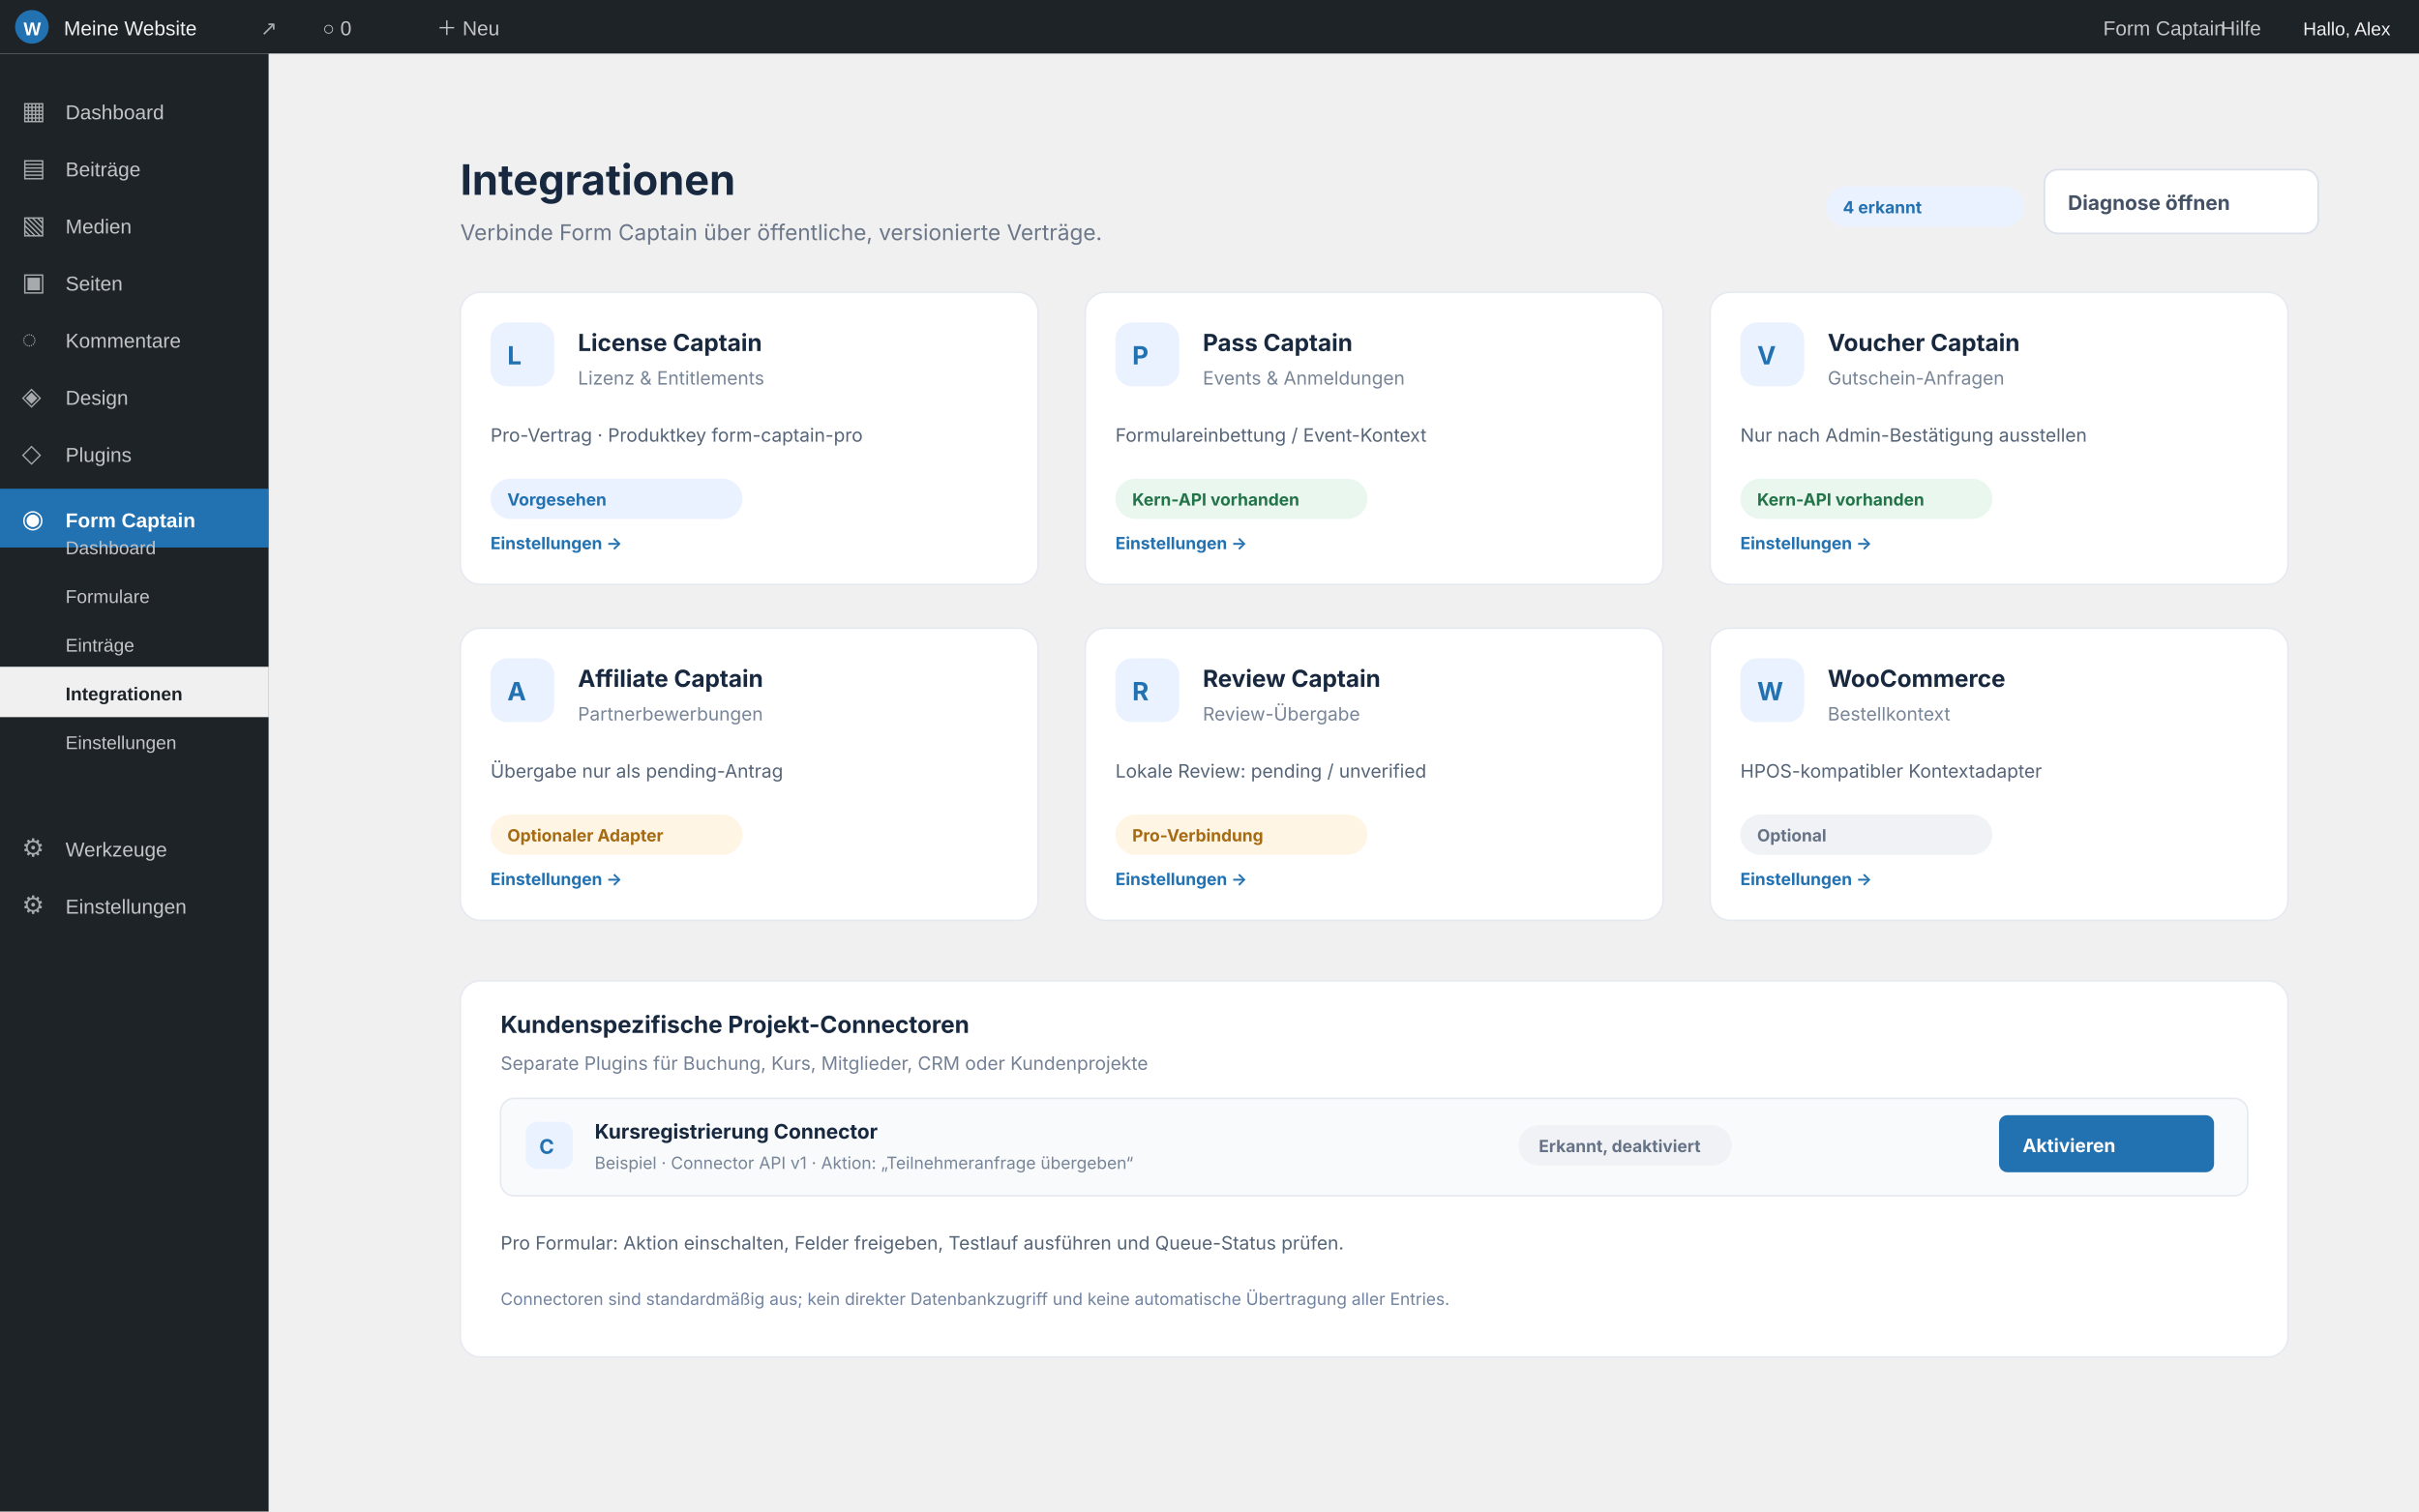
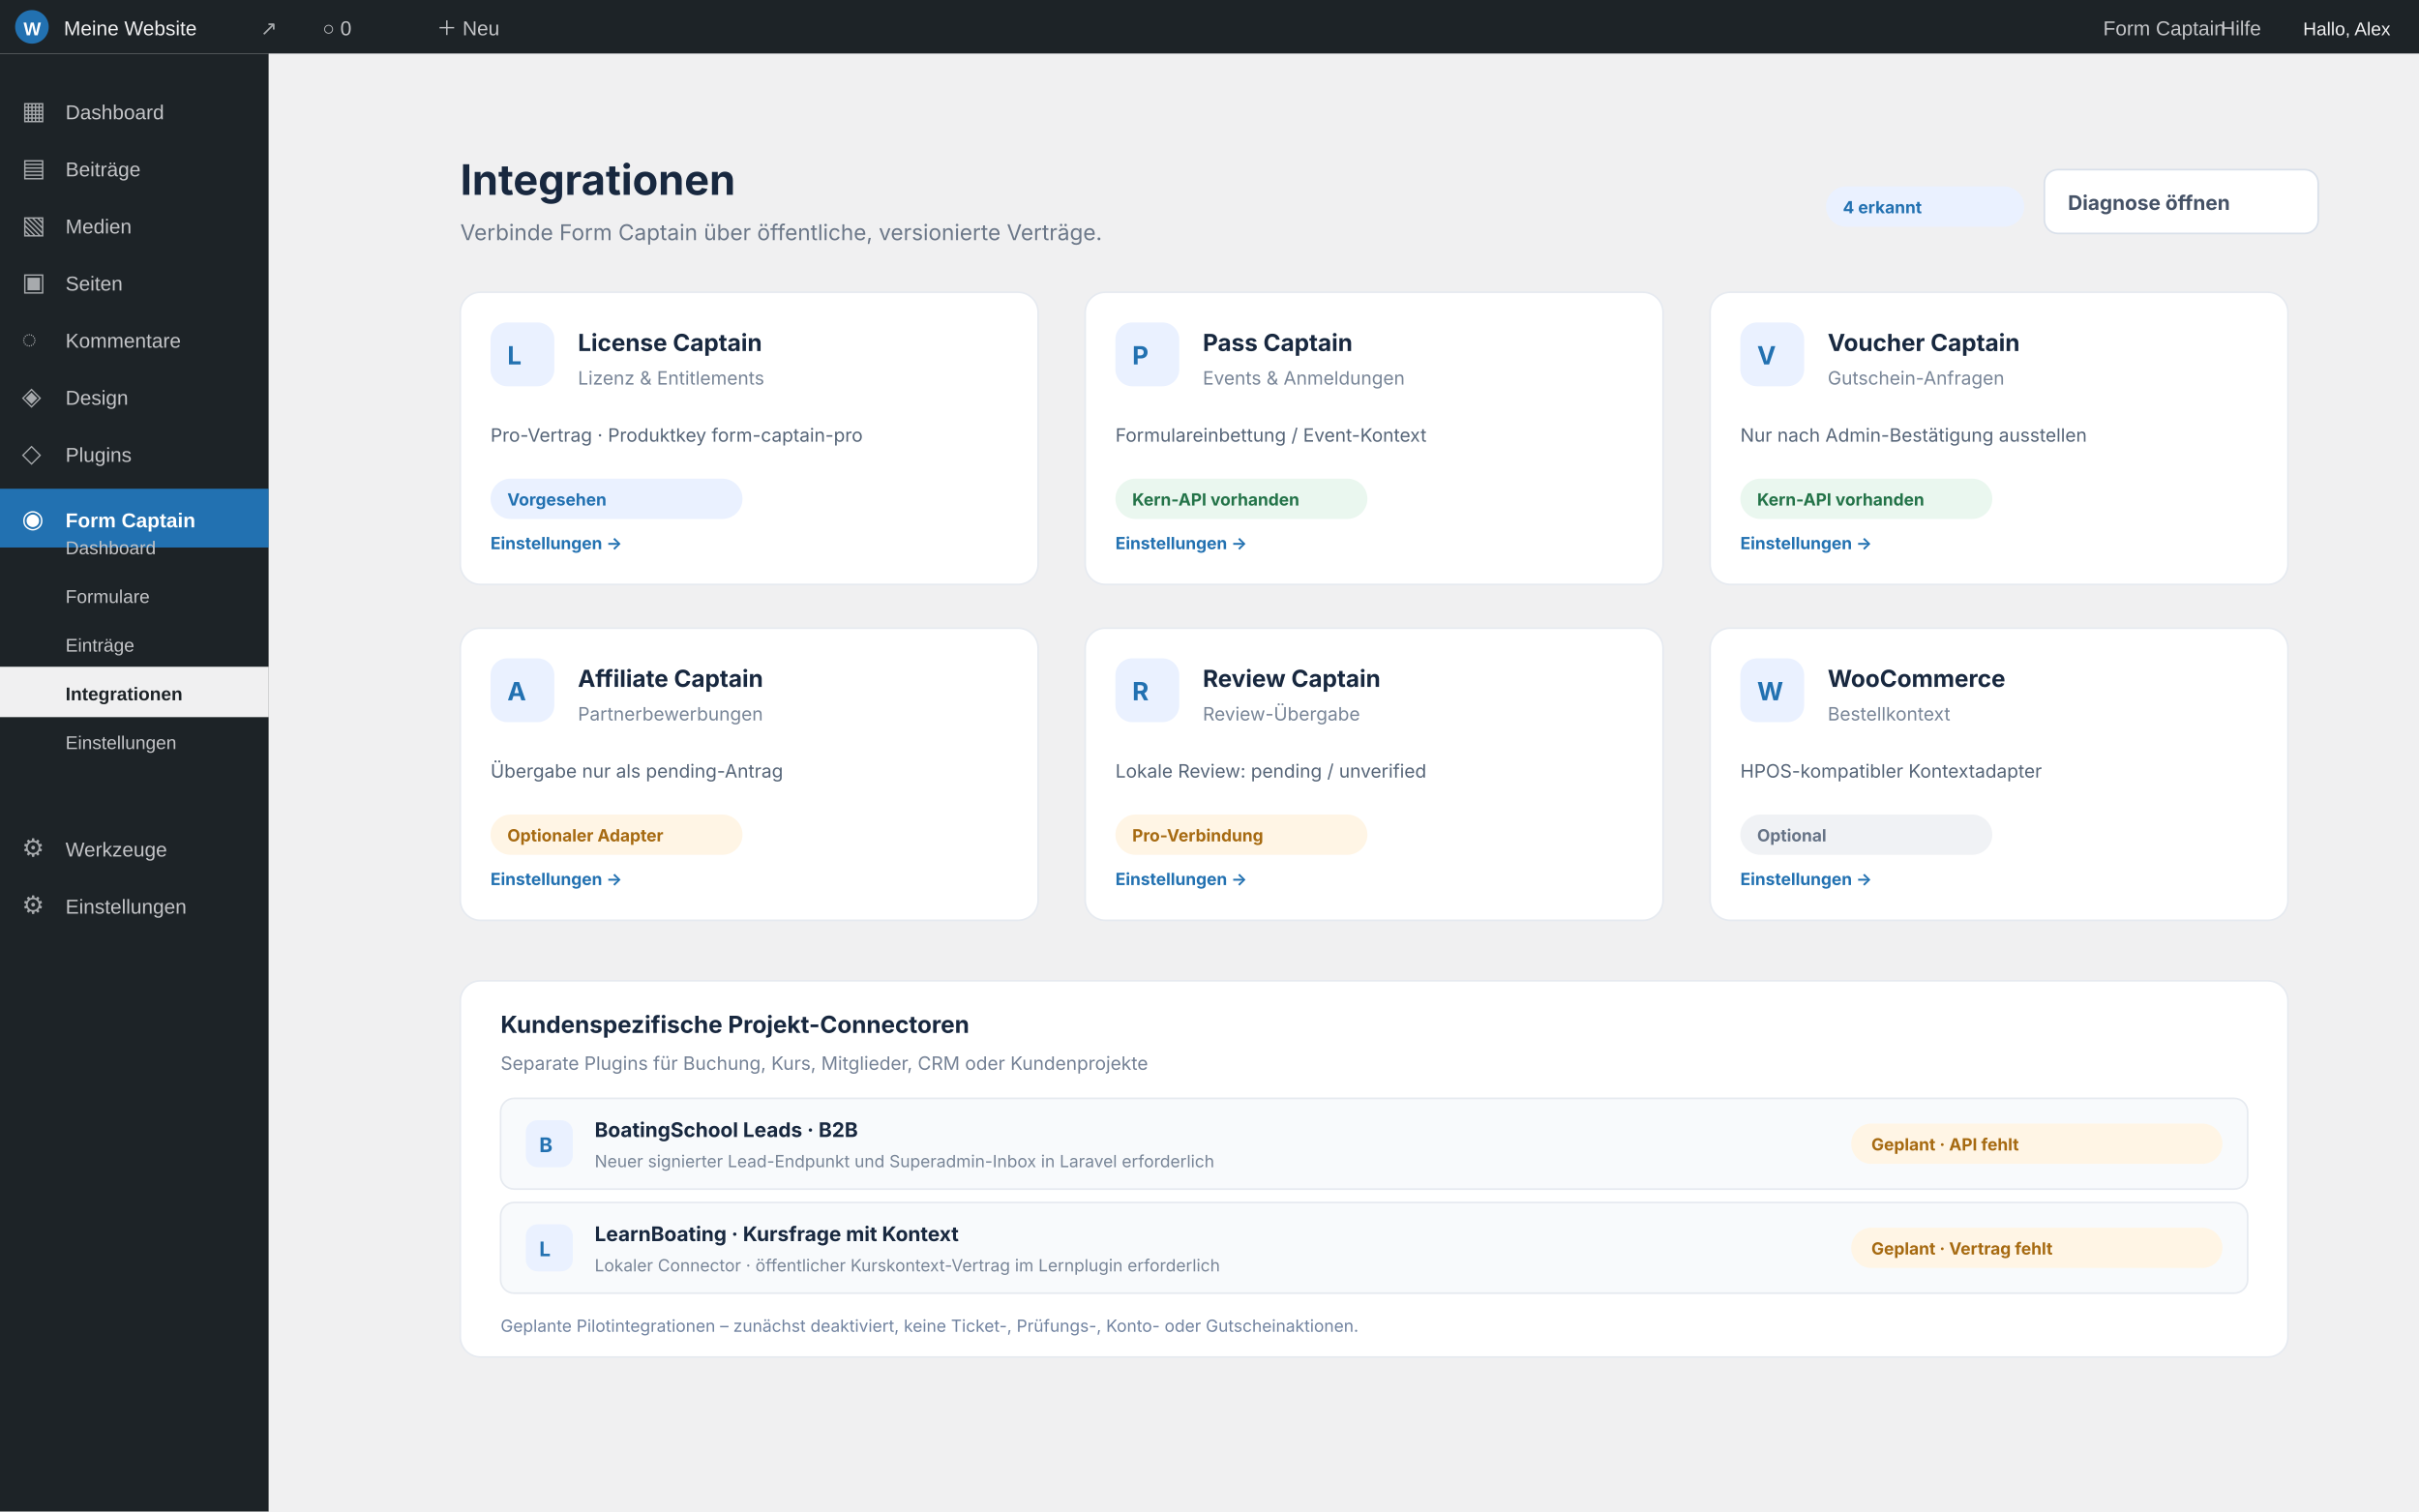
<svg xmlns="http://www.w3.org/2000/svg" width="1440" height="900" viewBox="0 0 1440 900">
  <rect x="0" y="0" width="1440" height="900" rx="0" fill="#f0f0f1" />
  <rect x="0" y="0" width="1440" height="32" rx="0" fill="#1d2327" />
  <rect x="9" y="6" width="20" height="20" rx="10" fill="#2271b1" />
  <text x="14" y="21" font-family="Arial, sans-serif" font-size="11" fill="#ffffff" font-weight="700">W</text>
  <text x="38" y="21" font-family="Arial, sans-serif" font-size="12" fill="#f0f0f1" font-weight="500">Meine Website</text>
  <text x="155" y="21" font-family="Arial, sans-serif" font-size="12" fill="#a7aaad" font-weight="500">↗</text>
  <text x="192" y="21" font-family="Arial, sans-serif" font-size="12" fill="#c3c4c7" font-weight="400">○  0</text>
  <text x="260" y="21" font-family="Arial, sans-serif" font-size="12" fill="#c3c4c7" font-weight="400">＋ Neu</text>
  <text x="1252" y="21" font-family="Arial, sans-serif" font-size="12" fill="#c3c4c7" font-weight="400">Form Captain</text>
  <text x="1322" y="21" font-family="Arial, sans-serif" font-size="12" fill="#c3c4c7" font-weight="400">Hilfe</text>
  <text x="1371" y="21" font-family="Arial, sans-serif" font-size="11" fill="#f0f0f1" font-weight="500">Hallo, Alex</text>
  <rect x="0" y="32" width="160" height="868" rx="0" fill="#1d2327" />
  <text x="13" y="71" font-family="Arial, sans-serif" font-size="15" fill="#a7aaad" font-weight="500">▦</text>
  <text x="39" y="71" font-family="Arial, sans-serif" font-size="12" fill="#c3c4c7" font-weight="500">Dashboard</text>
  <text x="13" y="105" font-family="Arial, sans-serif" font-size="15" fill="#a7aaad" font-weight="500">▤</text>
  <text x="39" y="105" font-family="Arial, sans-serif" font-size="12" fill="#c3c4c7" font-weight="500">Beiträge</text>
  <text x="13" y="139" font-family="Arial, sans-serif" font-size="15" fill="#a7aaad" font-weight="500">▧</text>
  <text x="39" y="139" font-family="Arial, sans-serif" font-size="12" fill="#c3c4c7" font-weight="500">Medien</text>
  <text x="13" y="173" font-family="Arial, sans-serif" font-size="15" fill="#a7aaad" font-weight="500">▣</text>
  <text x="39" y="173" font-family="Arial, sans-serif" font-size="12" fill="#c3c4c7" font-weight="500">Seiten</text>
  <text x="13" y="207" font-family="Arial, sans-serif" font-size="15" fill="#a7aaad" font-weight="500">◌</text>
  <text x="39" y="207" font-family="Arial, sans-serif" font-size="12" fill="#c3c4c7" font-weight="500">Kommentare</text>
  <text x="13" y="241" font-family="Arial, sans-serif" font-size="15" fill="#a7aaad" font-weight="500">◈</text>
  <text x="39" y="241" font-family="Arial, sans-serif" font-size="12" fill="#c3c4c7" font-weight="500">Design</text>
  <text x="13" y="275" font-family="Arial, sans-serif" font-size="15" fill="#a7aaad" font-weight="500">◇</text>
  <text x="39" y="275" font-family="Arial, sans-serif" font-size="12" fill="#c3c4c7" font-weight="500">Plugins</text>
  <rect x="0" y="291" width="160" height="35" rx="0" fill="#2271b1" />
  <text x="13" y="314" font-family="Arial, sans-serif" font-size="15" fill="#ffffff" font-weight="600">◉</text>
  <text x="39" y="314" font-family="Arial, sans-serif" font-size="12" fill="#ffffff" font-weight="650">Form Captain</text>
  <text x="39" y="330" font-family="Arial, sans-serif" font-size="11" fill="#c3c4c7" font-weight="400">Dashboard</text>
  <text x="39" y="359" font-family="Arial, sans-serif" font-size="11" fill="#c3c4c7" font-weight="400">Formulare</text>
  <text x="39" y="388" font-family="Arial, sans-serif" font-size="11" fill="#c3c4c7" font-weight="400">Einträge</text>
  <rect x="0" y="397" width="160" height="30" rx="0" fill="#f0f0f1" />
  <text x="39" y="417" font-family="Arial, sans-serif" font-size="11" fill="#1d2327" font-weight="650">Integrationen</text>
  <text x="39" y="446" font-family="Arial, sans-serif" font-size="11" fill="#c3c4c7" font-weight="400">Einstellungen</text>
  <text x="13" y="510" font-family="Arial, sans-serif" font-size="15" fill="#a7aaad" font-weight="500">⚙</text>
  <text x="39" y="510" font-family="Arial, sans-serif" font-size="12" fill="#c3c4c7" font-weight="500">Werkzeuge</text>
  <text x="13" y="544" font-family="Arial, sans-serif" font-size="15" fill="#a7aaad" font-weight="500">⚙</text>
  <text x="39" y="544" font-family="Arial, sans-serif" font-size="12" fill="#c3c4c7" font-weight="500">Einstellungen</text>
  <rect x="160" y="32" width="1280" height="868" rx="0" fill="#f0f0f1" />
  <text x="274" y="116" font-family="Inter,Arial,sans-serif" font-size="25" fill="#18283F" font-weight="700">Integrationen</text>
  <text x="274" y="143" font-family="Inter,Arial,sans-serif" font-size="13" fill="#6B7788" font-weight="400">Verbinde Form Captain über öffentliche, versionierte Verträge.</text>
  <rect x="1087" y="111" width="118" height="24" rx="12" fill="#EAF1FF" stroke="none" />
  <text x="1097" y="127" font-family="Inter,Arial,sans-serif" font-size="10" fill="#2271b1" font-weight="650">4 erkannt</text>
  <rect x="1217" y="101" width="163" height="38" rx="8" fill="#FFFFFF" stroke="#D9E0EA" />
  <text x="1231" y="125" font-family="Inter,Arial,sans-serif" font-size="12" fill="#455266" font-weight="650">Diagnose öffnen</text>
  <rect x="274" y="174" width="344" height="174" rx="12" fill="#FFFFFF" stroke="#E6EAF0" />
  <rect x="292" y="192" width="38" height="38" rx="10" fill="#EAF1FF" stroke="none" />
  <text x="302" y="217" font-family="Inter,Arial,sans-serif" font-size="15" fill="#2271b1" font-weight="700">L</text>
  <text x="344" y="209" font-family="Inter,Arial,sans-serif" font-size="14" fill="#18283F" font-weight="700">License Captain</text>
  <text x="344" y="229" font-family="Inter,Arial,sans-serif" font-size="11" fill="#788597" font-weight="400">Lizenz &amp; Entitlements</text>
  <text x="292" y="263" font-family="Inter,Arial,sans-serif" font-size="11" fill="#556477" font-weight="400">Pro-Vertrag · Produktkey form-captain-pro</text>
  <rect x="292" y="285" width="150" height="24" rx="12" fill="#EAF1FF" stroke="none" />
  <text x="302" y="301" font-family="Inter,Arial,sans-serif" font-size="10" fill="#2271b1" font-weight="650">Vorgesehen</text>
  <text x="292" y="327" font-family="Inter,Arial,sans-serif" font-size="10" fill="#2271b1" font-weight="650">Einstellungen  →</text>
  <rect x="646" y="174" width="344" height="174" rx="12" fill="#FFFFFF" stroke="#E6EAF0" />
  <rect x="664" y="192" width="38" height="38" rx="10" fill="#EAF1FF" stroke="none" />
  <text x="674" y="217" font-family="Inter,Arial,sans-serif" font-size="15" fill="#2271b1" font-weight="700">P</text>
  <text x="716" y="209" font-family="Inter,Arial,sans-serif" font-size="14" fill="#18283F" font-weight="700">Pass Captain</text>
  <text x="716" y="229" font-family="Inter,Arial,sans-serif" font-size="11" fill="#788597" font-weight="400">Events &amp; Anmeldungen</text>
  <text x="664" y="263" font-family="Inter,Arial,sans-serif" font-size="11" fill="#556477" font-weight="400">Formulareinbettung / Event-Kontext</text>
  <rect x="664" y="285" width="150" height="24" rx="12" fill="#EAF7EF" stroke="none" />
  <text x="674" y="301" font-family="Inter,Arial,sans-serif" font-size="10" fill="#237348" font-weight="650">Kern-API vorhanden</text>
  <text x="664" y="327" font-family="Inter,Arial,sans-serif" font-size="10" fill="#2271b1" font-weight="650">Einstellungen  →</text>
  <rect x="1018" y="174" width="344" height="174" rx="12" fill="#FFFFFF" stroke="#E6EAF0" />
  <rect x="1036" y="192" width="38" height="38" rx="10" fill="#EAF1FF" stroke="none" />
  <text x="1046" y="217" font-family="Inter,Arial,sans-serif" font-size="15" fill="#2271b1" font-weight="700">V</text>
  <text x="1088" y="209" font-family="Inter,Arial,sans-serif" font-size="14" fill="#18283F" font-weight="700">Voucher Captain</text>
  <text x="1088" y="229" font-family="Inter,Arial,sans-serif" font-size="11" fill="#788597" font-weight="400">Gutschein-Anfragen</text>
  <text x="1036" y="263" font-family="Inter,Arial,sans-serif" font-size="11" fill="#556477" font-weight="400">Nur nach Admin-Bestätigung ausstellen</text>
  <rect x="1036" y="285" width="150" height="24" rx="12" fill="#EAF7EF" stroke="none" />
  <text x="1046" y="301" font-family="Inter,Arial,sans-serif" font-size="10" fill="#237348" font-weight="650">Kern-API vorhanden</text>
  <text x="1036" y="327" font-family="Inter,Arial,sans-serif" font-size="10" fill="#2271b1" font-weight="650">Einstellungen  →</text>
  <rect x="274" y="374" width="344" height="174" rx="12" fill="#FFFFFF" stroke="#E6EAF0" />
  <rect x="292" y="392" width="38" height="38" rx="10" fill="#EAF1FF" stroke="none" />
  <text x="302" y="417" font-family="Inter,Arial,sans-serif" font-size="15" fill="#2271b1" font-weight="700">A</text>
  <text x="344" y="409" font-family="Inter,Arial,sans-serif" font-size="14" fill="#18283F" font-weight="700">Affiliate Captain</text>
  <text x="344" y="429" font-family="Inter,Arial,sans-serif" font-size="11" fill="#788597" font-weight="400">Partnerbewerbungen</text>
  <text x="292" y="463" font-family="Inter,Arial,sans-serif" font-size="11" fill="#556477" font-weight="400">Übergabe nur als pending-Antrag</text>
  <rect x="292" y="485" width="150" height="24" rx="12" fill="#FFF5E5" stroke="none" />
  <text x="302" y="501" font-family="Inter,Arial,sans-serif" font-size="10" fill="#A66A11" font-weight="650">Optionaler Adapter</text>
  <text x="292" y="527" font-family="Inter,Arial,sans-serif" font-size="10" fill="#2271b1" font-weight="650">Einstellungen  →</text>
  <rect x="646" y="374" width="344" height="174" rx="12" fill="#FFFFFF" stroke="#E6EAF0" />
  <rect x="664" y="392" width="38" height="38" rx="10" fill="#EAF1FF" stroke="none" />
  <text x="674" y="417" font-family="Inter,Arial,sans-serif" font-size="15" fill="#2271b1" font-weight="700">R</text>
  <text x="716" y="409" font-family="Inter,Arial,sans-serif" font-size="14" fill="#18283F" font-weight="700">Review Captain</text>
  <text x="716" y="429" font-family="Inter,Arial,sans-serif" font-size="11" fill="#788597" font-weight="400">Review-Übergabe</text>
  <text x="664" y="463" font-family="Inter,Arial,sans-serif" font-size="11" fill="#556477" font-weight="400">Lokale Review: pending / unverified</text>
  <rect x="664" y="485" width="150" height="24" rx="12" fill="#FFF5E5" stroke="none" />
  <text x="674" y="501" font-family="Inter,Arial,sans-serif" font-size="10" fill="#A66A11" font-weight="650">Pro-Verbindung</text>
  <text x="664" y="527" font-family="Inter,Arial,sans-serif" font-size="10" fill="#2271b1" font-weight="650">Einstellungen  →</text>
  <rect x="1018" y="374" width="344" height="174" rx="12" fill="#FFFFFF" stroke="#E6EAF0" />
  <rect x="1036" y="392" width="38" height="38" rx="10" fill="#EAF1FF" stroke="none" />
  <text x="1046" y="417" font-family="Inter,Arial,sans-serif" font-size="15" fill="#2271b1" font-weight="700">W</text>
  <text x="1088" y="409" font-family="Inter,Arial,sans-serif" font-size="14" fill="#18283F" font-weight="700">WooCommerce</text>
  <text x="1088" y="429" font-family="Inter,Arial,sans-serif" font-size="11" fill="#788597" font-weight="400">Bestellkontext</text>
  <text x="1036" y="463" font-family="Inter,Arial,sans-serif" font-size="11" fill="#556477" font-weight="400">HPOS-kompatibler Kontextadapter</text>
  <rect x="1036" y="485" width="150" height="24" rx="12" fill="#F0F2F5" stroke="none" />
  <text x="1046" y="501" font-family="Inter,Arial,sans-serif" font-size="10" fill="#667386" font-weight="650">Optional</text>
  <text x="1036" y="527" font-family="Inter,Arial,sans-serif" font-size="10" fill="#2271b1" font-weight="650">Einstellungen  →</text>
  <rect x="274" y="584" width="1088" height="224" rx="12" fill="#FFFFFF" stroke="#E6EAF0" />
  <text x="298" y="615" font-family="Inter,Arial,sans-serif" font-size="14" fill="#18283F" font-weight="700">Kundenspezifische Projekt-Connectoren</text>
  <text x="298" y="637" font-family="Inter,Arial,sans-serif" font-size="11" fill="#748195" font-weight="400">Separate Plugins für Buchung, Kurs, Mitglieder, CRM oder Kundenprojekte</text>
-   <rect x="298" y="654" width="1040" height="58" rx="8" fill="#F8FAFC" stroke="#E6EAF0" />
-   <rect x="313" y="668" width="28" height="28" rx="7" fill="#EAF1FF" />
-   <text x="321" y="687" font-family="Inter,Arial,sans-serif" font-size="12" fill="#2271b1" font-weight="700">C</text>
-   <text x="354" y="678" font-family="Inter,Arial,sans-serif" font-size="12" fill="#18283F" font-weight="700">Kursregistrierung Connector</text>
-   <text x="354" y="696" font-family="Inter,Arial,sans-serif" font-size="10" fill="#788597" font-weight="400">Beispiel · Connector API v1 · Aktion: „Teilnehmeranfrage übergeben“</text>
-   <rect x="904" y="670" width="127" height="24" rx="12" fill="#F0F2F5" />
-   <text x="916" y="686" font-family="Inter,Arial,sans-serif" font-size="10" fill="#667386" font-weight="650">Erkannt, deaktiviert</text>
-   <rect x="1190" y="664" width="128" height="34" rx="5" fill="#2271b1" />
-   <text x="1204" y="686" font-family="Inter,Arial,sans-serif" font-size="11" fill="#FFFFFF" font-weight="650">Aktivieren</text>
-   <text x="298" y="744" font-family="Inter,Arial,sans-serif" font-size="11" fill="#556477" font-weight="400">Pro Formular: Aktion einschalten, Felder freigeben, Testlauf ausführen und Queue-Status prüfen.</text>
-   <text x="298" y="777" font-family="Inter,Arial,sans-serif" font-size="10" fill="#7183A0" font-weight="400">Connectoren sind standardmäßig aus; kein direkter Datenbankzugriff und keine automatische Übertragung aller Entries.</text>
+   <rect x="298" y="654" width="1040" height="54" rx="8" fill="#F8FAFC" stroke="#E6EAF0" />
+   <rect x="313" y="667" width="28" height="28" rx="7" fill="#EAF1FF" />
+   <text x="321" y="686" font-family="Inter,Arial,sans-serif" font-size="12" fill="#2271b1" font-weight="700">B</text>
+   <text x="354" y="677" font-family="Inter,Arial,sans-serif" font-size="12" fill="#18283F" font-weight="700">BoatingSchool Leads · B2B</text>
+   <text x="354" y="695" font-family="Inter,Arial,sans-serif" font-size="10" fill="#788597" font-weight="400">Neuer signierter Lead-Endpunkt und Superadmin-Inbox in Laravel erforderlich</text>
+   <rect x="1102" y="669" width="221" height="24" rx="12" fill="#FFF5E5" />
+   <text x="1114" y="685" font-family="Inter,Arial,sans-serif" font-size="10" fill="#A66A11" font-weight="650">Geplant · API fehlt</text>
+   <rect x="298" y="716" width="1040" height="54" rx="8" fill="#F8FAFC" stroke="#E6EAF0" />
+   <rect x="313" y="729" width="28" height="28" rx="7" fill="#EAF1FF" />
+   <text x="321" y="748" font-family="Inter,Arial,sans-serif" font-size="12" fill="#2271b1" font-weight="700">L</text>
+   <text x="354" y="739" font-family="Inter,Arial,sans-serif" font-size="12" fill="#18283F" font-weight="700">LearnBoating · Kursfrage mit Kontext</text>
+   <text x="354" y="757" font-family="Inter,Arial,sans-serif" font-size="10" fill="#788597" font-weight="400">Lokaler Connector · öffentlicher Kurskontext-Vertrag im Lernplugin erforderlich</text>
+   <rect x="1102" y="731" width="221" height="24" rx="12" fill="#FFF5E5" />
+   <text x="1114" y="747" font-family="Inter,Arial,sans-serif" font-size="10" fill="#A66A11" font-weight="650">Geplant · Vertrag fehlt</text>
+   <text x="298" y="793" font-family="Inter,Arial,sans-serif" font-size="10" fill="#7183A0" font-weight="400">Geplante Pilotintegrationen – zunächst deaktiviert, keine Ticket-, Prüfungs-, Konto- oder Gutscheinaktionen.</text>
</svg>
